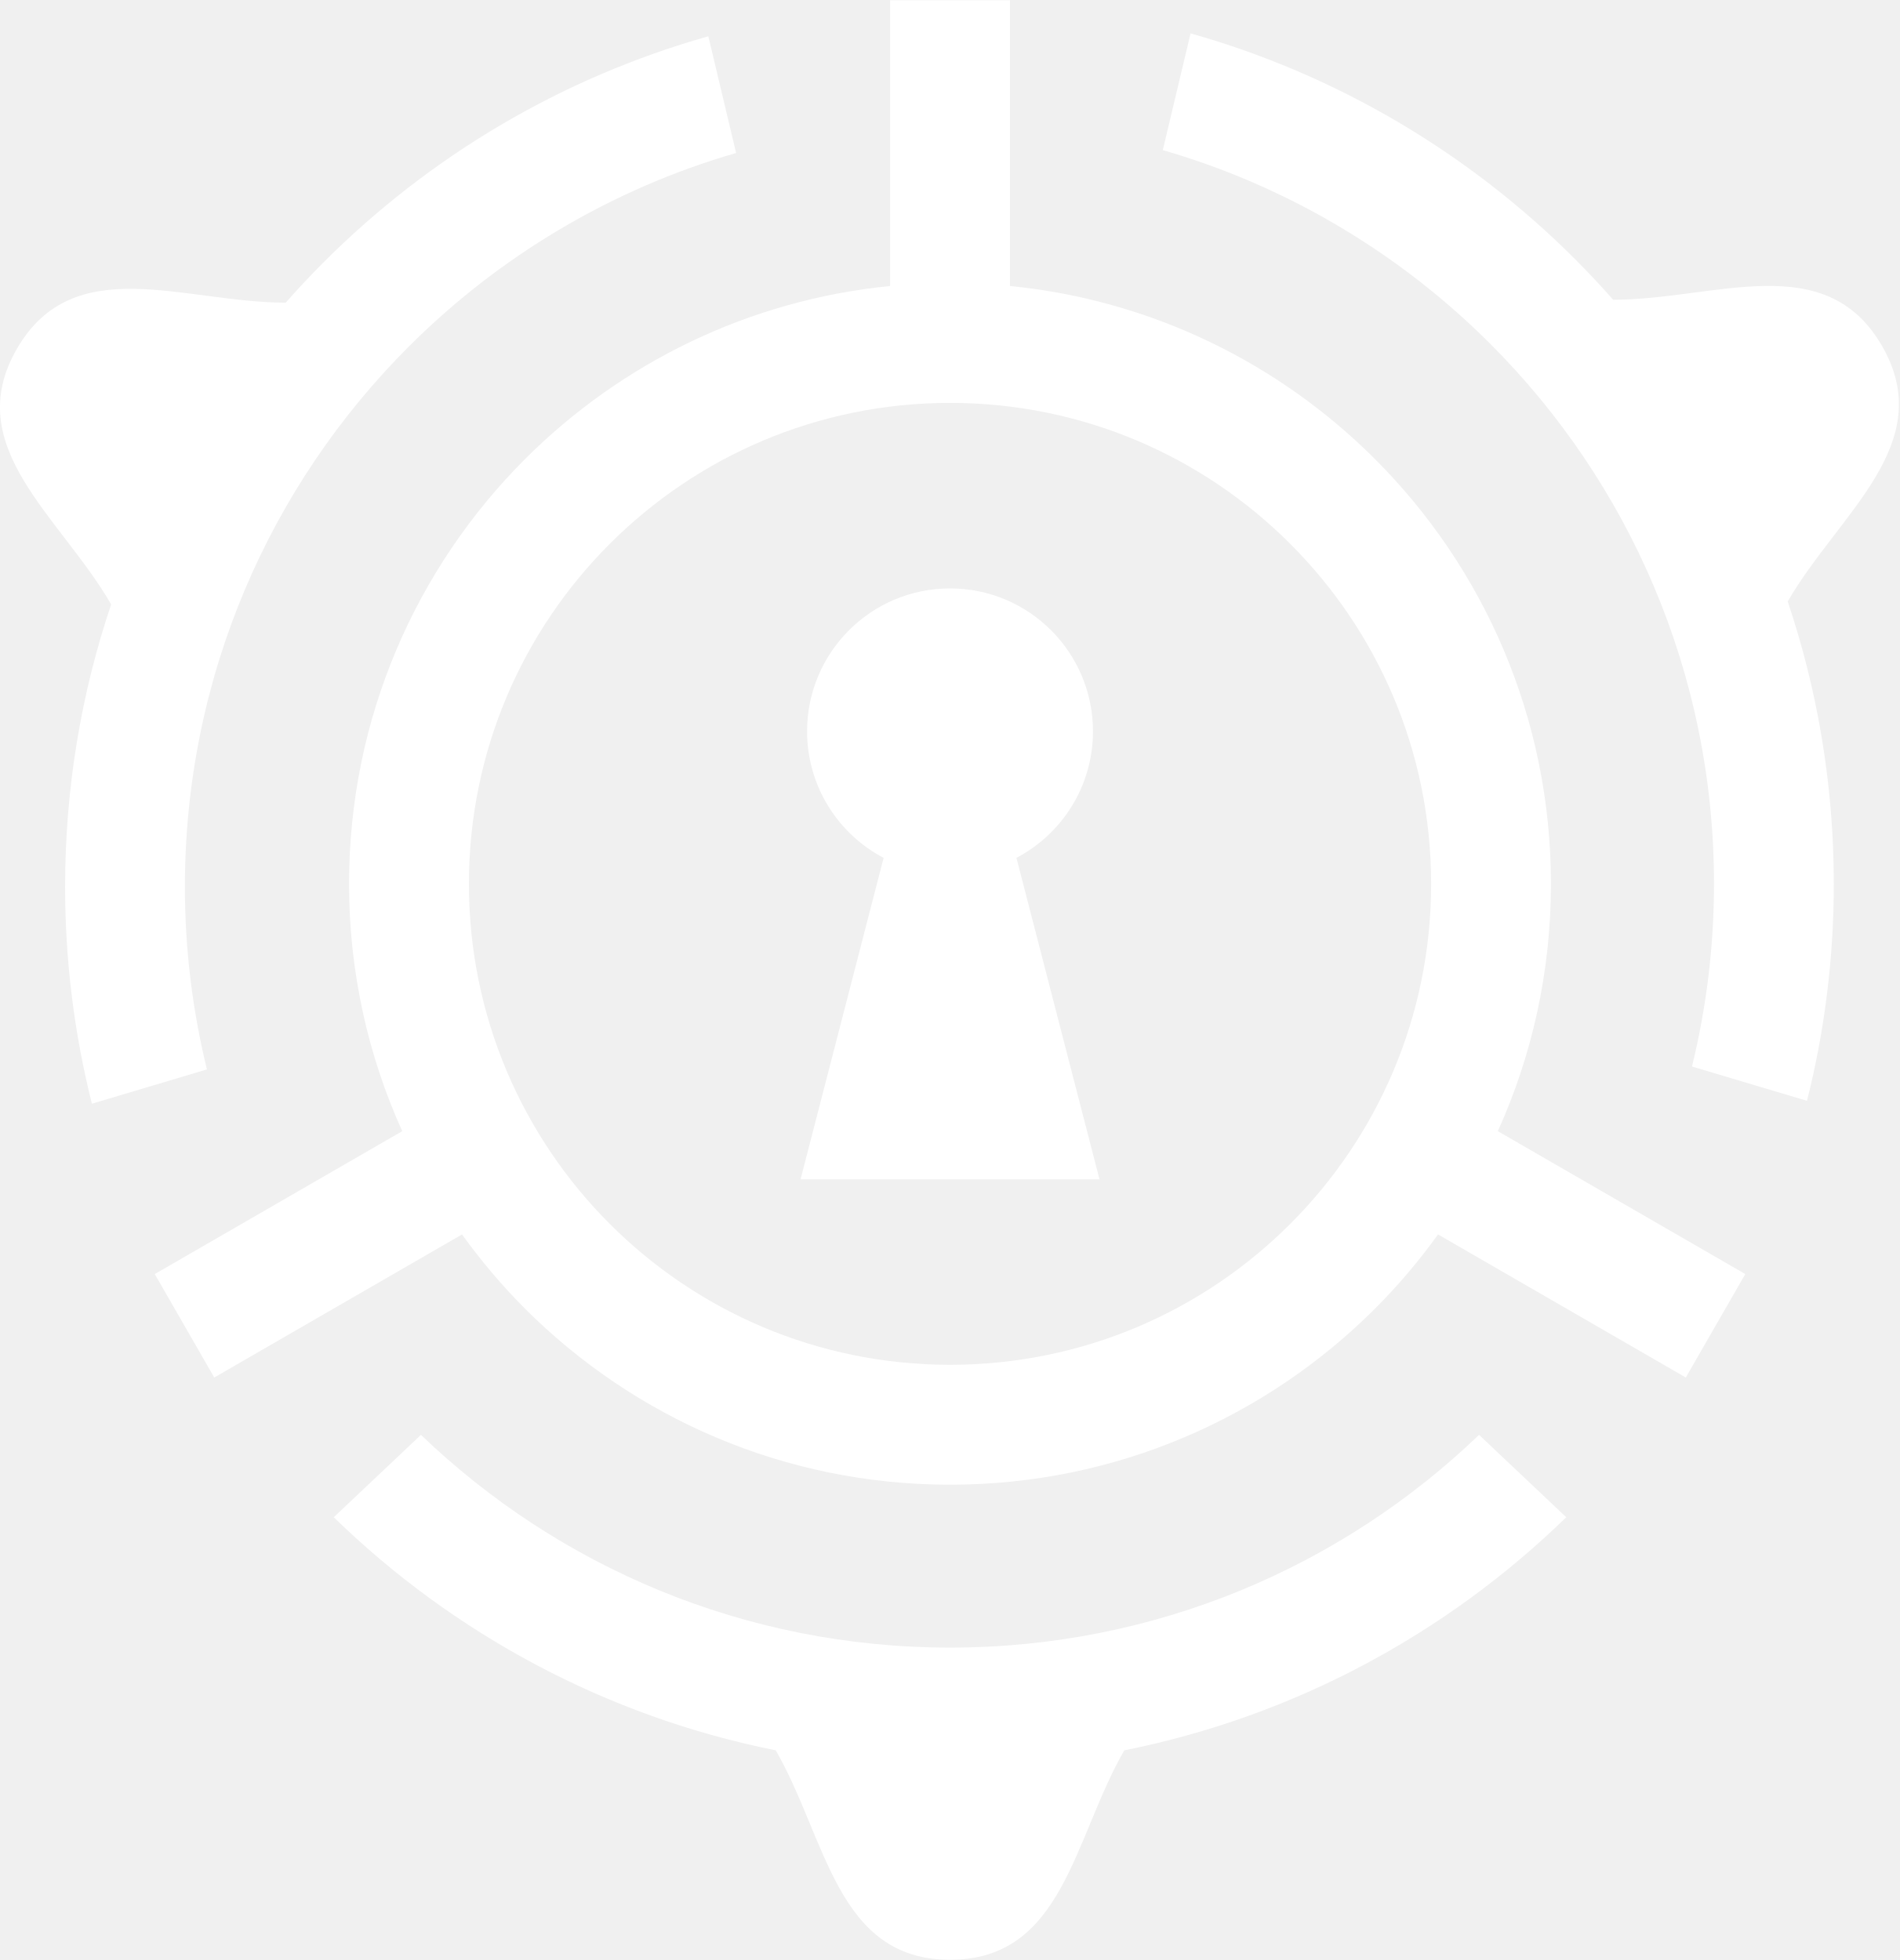
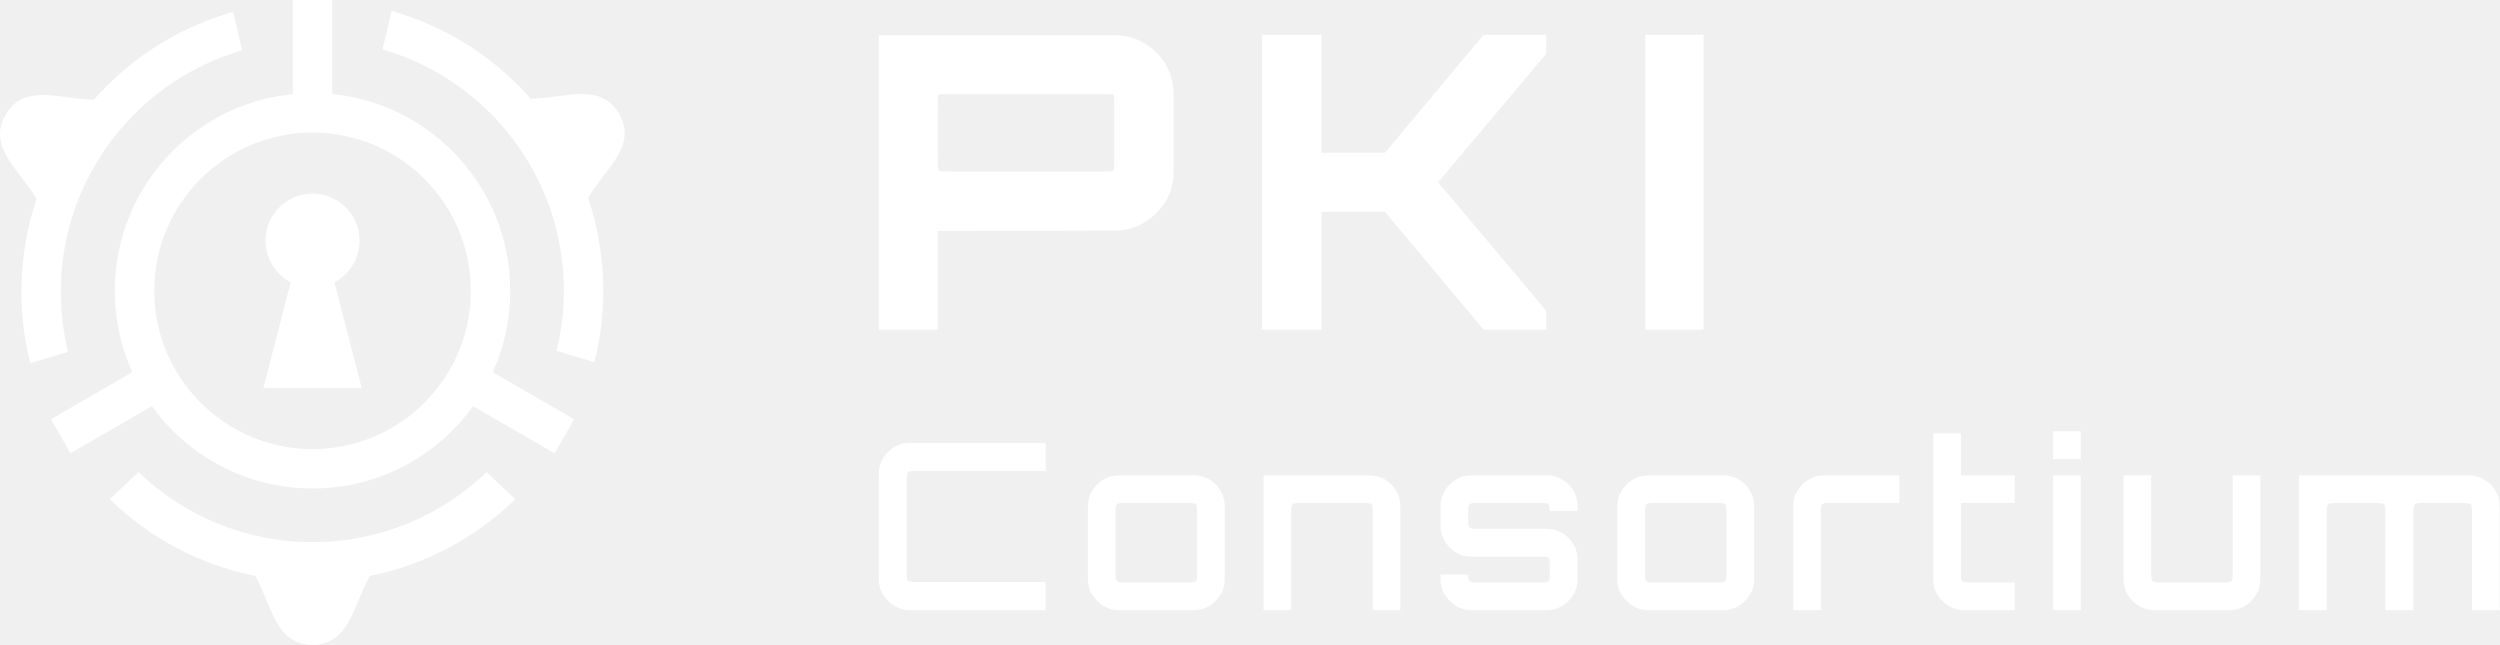
- <svg xmlns="http://www.w3.org/2000/svg" viewBox="0 0 314 324" width="314" height="324">
+ <svg xmlns="http://www.w3.org/2000/svg" viewBox="0 0 1256 324">
  <style>
		tspan { white-space: pre }
		.shp0 { fill: white } 
	</style>
+   <path id="Name" class="shp0" d="M441.5 165.63L441.5 17.7L560.02 17.7C568.04 17.7 575.03 20.58 581 26.34C586.76 32.3 589.64 39.3 589.64 47.32L589.64 86.41C589.64 94.44 586.76 101.23 581 106.99C575.03 112.96 568.04 115.84 560.02 115.84L471.13 116.05L471.13 165.63L441.5 165.63ZM477.92 86.21L552.81 86.21C556.93 86.21 559.19 86.01 559.4 85.8C559.6 85.59 559.81 83.33 559.81 79.21L559.81 54.11C559.81 50 559.6 47.74 559.4 47.53C559.19 47.32 556.93 47.32 552.81 47.32L477.92 47.32C473.81 47.32 471.75 47.32 471.54 47.53C471.34 47.74 471.13 50 471.13 54.11L471.13 79.21C471.13 83.33 471.34 85.59 471.54 85.8C471.75 86.01 473.81 86.21 477.92 86.21ZM634.06 165.63L634.06 17.49L663.89 17.49L663.89 76.74L695.78 76.74L745.37 17.49L776.85 17.49L776.85 26.95L722.53 91.56L776.85 156.17L776.85 165.63L745.37 165.63L695.78 106.38L663.89 106.38L663.89 165.63L634.06 165.63ZM826.62 165.63L826.62 17.49L855.84 17.49L855.84 165.63L826.62 165.63ZM457.28 306.53C452.96 306.53 449.22 305.01 446.19 301.86C443.04 298.83 441.52 295.09 441.52 290.77L441.52 238.25C441.52 233.93 443.04 230.19 446.19 227.04C449.22 224.01 452.96 222.49 457.28 222.49L525.33 222.49L525.33 236.61L459.73 236.61C457.74 236.61 456.58 236.85 456.22 237.2C455.76 237.55 455.53 238.71 455.53 240.7L455.53 288.32C455.53 290.31 455.76 291.47 456.22 291.82C456.58 292.17 457.74 292.41 459.73 292.41L525.33 292.41L525.33 306.53L457.28 306.53ZM562.2 306.53C557.88 306.53 554.27 305.01 551.23 301.86C548.08 298.83 546.56 295.21 546.56 290.89L546.56 254.47C546.56 250.15 548.08 246.53 551.23 243.38C554.27 240.35 557.88 238.83 562.2 238.83L599.67 238.83C603.99 238.83 607.73 240.35 610.76 243.38C613.79 246.53 615.31 250.15 615.31 254.47L615.31 290.89C615.31 295.21 613.79 298.83 610.76 301.86C607.73 305.01 603.99 306.53 599.67 306.53L562.2 306.53ZM564.65 292.64L597.22 292.64C599.2 292.64 600.37 292.41 600.84 291.94C601.19 291.59 601.42 290.42 601.42 288.44L601.42 256.92C601.42 254.94 601.19 253.77 600.84 253.3C600.37 252.95 599.2 252.72 597.22 252.72L564.65 252.72C562.67 252.72 561.5 252.95 561.15 253.3C560.69 253.77 560.45 254.94 560.45 256.92L560.45 288.44C560.45 290.42 560.69 291.59 561.15 291.94C561.5 292.41 562.67 292.64 564.65 292.64ZM634.79 306.53L634.79 238.83L688.02 238.83C692.34 238.83 695.96 240.35 698.99 243.38C702.03 246.53 703.54 250.15 703.54 254.47L703.54 306.53L689.65 306.53L689.65 256.92C689.65 254.94 689.42 253.77 689.07 253.3C688.6 252.95 687.44 252.72 685.45 252.72L653 252.72C651.02 252.72 649.85 252.95 649.38 253.3C648.92 253.77 648.68 254.94 648.68 256.92L648.68 306.53L634.79 306.53ZM739.37 306.53C735.05 306.53 731.43 305.01 728.4 301.86C725.24 298.83 723.73 295.21 723.73 290.89L723.73 288.67L737.62 288.67L737.62 289.49C737.62 290.77 737.85 291.59 738.32 291.94C738.67 292.41 739.49 292.64 740.77 292.64L775.44 292.64C776.72 292.64 777.54 292.41 778.01 291.94C778.35 291.59 778.59 290.77 778.59 289.49L778.59 282.84C778.59 281.55 778.35 280.73 778.01 280.27C777.54 279.92 776.72 279.69 775.44 279.69L739.37 279.69C735.05 279.69 731.43 278.17 728.4 275.02C725.24 271.98 723.73 268.36 723.73 264.04L723.73 254.47C723.73 250.15 725.24 246.53 728.4 243.38C731.43 240.35 735.05 238.83 739.37 238.83L776.84 238.83C781.16 238.83 784.89 240.35 788.04 243.38C791.08 246.53 792.59 250.15 792.59 254.47L792.59 256.69L778.59 256.69L778.59 255.87C778.59 254.59 778.35 253.77 778.01 253.3C777.54 252.95 776.72 252.72 775.44 252.72L740.77 252.72C739.49 252.72 738.67 252.95 738.32 253.3C737.85 253.77 737.62 254.59 737.62 255.87L737.62 262.52C737.62 263.81 737.85 264.63 738.32 264.98C738.67 265.44 739.49 265.68 740.77 265.68L776.84 265.68C781.16 265.68 784.89 267.19 788.04 270.23C791.08 273.38 792.59 277 792.59 281.32L792.59 290.89C792.59 295.21 791.08 298.83 788.04 301.86C784.89 305.01 781.16 306.53 776.84 306.53L739.37 306.53ZM828.19 306.53C823.87 306.53 820.25 305.01 817.22 301.86C814.06 298.83 812.55 295.21 812.55 290.89L812.55 254.47C812.55 250.15 814.06 246.53 817.22 243.38C820.25 240.35 823.87 238.83 828.19 238.83L865.66 238.83C869.98 238.83 873.71 240.35 876.74 243.38C879.78 246.53 881.3 250.15 881.3 254.47L881.3 290.89C881.3 295.21 879.78 298.83 876.74 301.86C873.71 305.01 869.98 306.53 865.66 306.53L828.19 306.53ZM830.64 292.64L863.21 292.64C865.19 292.64 866.36 292.41 866.82 291.94C867.17 291.59 867.41 290.42 867.41 288.44L867.41 256.92C867.41 254.94 867.17 253.77 866.82 253.3C866.36 252.95 865.19 252.72 863.21 252.72L830.64 252.72C828.66 252.72 827.49 252.95 827.14 253.3C826.67 253.77 826.44 254.94 826.44 256.92L826.44 288.44C826.44 290.42 826.67 291.59 827.14 291.94C827.49 292.41 828.66 292.64 830.64 292.64ZM900.9 306.53L900.9 254.47C900.9 250.15 902.41 246.53 905.57 243.38C908.6 240.35 912.22 238.83 916.54 238.83L954.24 238.83L954.24 252.72L918.99 252.72C917.01 252.72 915.84 252.95 915.49 253.3C915.02 253.77 914.79 254.94 914.79 256.92L914.79 306.53L900.9 306.53ZM986.91 306.53C982.59 306.53 978.86 305.01 975.83 301.86C972.79 298.83 971.27 295.21 971.27 290.89L971.27 217.7L985.16 217.7L985.16 238.83L1012.24 238.83L1012.24 252.72L985.16 252.72L985.16 288.44C985.16 290.42 985.4 291.59 985.86 291.94C986.21 292.41 987.38 292.64 989.37 292.64L1012.24 292.64L1012.24 306.53L986.91 306.53ZM1031.49 306.53L1031.49 238.83L1045.38 238.83L1045.38 306.53L1031.49 306.53ZM1031.49 230.66L1031.49 216.65L1045.38 216.65L1045.38 230.66L1031.49 230.66ZM1082.49 306.53C1078.17 306.53 1074.44 305.01 1071.4 301.86C1068.36 298.83 1066.85 295.21 1066.85 290.89L1066.85 238.83L1080.74 238.83L1080.74 288.44C1080.74 290.42 1080.97 291.59 1081.44 291.94C1081.79 292.41 1082.96 292.64 1084.94 292.64L1117.51 292.64C1119.49 292.64 1120.66 292.41 1121.12 291.94C1121.47 291.59 1121.71 290.42 1121.71 288.44L1121.71 238.83L1135.6 238.83L1135.6 290.89C1135.6 295.21 1134.08 298.83 1131.05 301.86C1128.01 305.01 1124.28 306.53 1119.96 306.53L1082.49 306.53ZM1154.97 306.53L1154.97 238.83L1240.18 238.83C1244.49 238.83 1248.23 240.35 1251.26 243.38C1254.3 246.53 1255.82 250.15 1255.82 254.47L1255.82 306.53L1241.93 306.53L1241.93 256.92C1241.93 254.94 1241.69 253.77 1241.34 253.3C1240.87 252.95 1239.71 252.72 1237.72 252.72L1216.71 252.72C1214.73 252.72 1213.56 252.95 1213.21 253.3C1212.74 253.77 1212.51 254.94 1212.51 256.92L1212.51 306.53L1198.39 306.53L1198.39 256.92C1198.39 254.94 1198.15 253.77 1197.8 253.3C1197.45 252.95 1196.29 252.72 1194.3 252.72L1173.18 252.72C1171.19 252.72 1170.02 252.95 1169.67 253.3C1169.21 253.77 1168.97 254.94 1168.97 256.92L1168.97 306.53L1154.97 306.53Z" />
  <g id="Element">
    <path id="Bottom" class="shp0" d="M185.82 289.34C177.42 303.88 175.78 323.96 157.02 323.96C138.25 323.96 136.6 303.88 128.21 289.34C100.11 283.72 74.92 270.04 55.16 250.81L69.57 237.19C92.26 258.97 123.07 272.36 157.02 272.36C190.96 272.36 221.77 258.97 244.45 237.19L258.86 250.81C239.1 270.04 213.92 283.72 185.82 289.34Z" />
    <path id="Right" class="shp0" d="M196.77 5.52C221.12 12.39 242.9 25.42 260.3 42.82C262.47 45 264.58 47.24 266.61 49.55C283.41 49.55 301.66 40.93 311.05 57.18C320.42 73.43 303.86 84.89 295.46 99.43C300.4 114.09 303.08 129.79 303.08 146.11C303.08 158.48 301.54 170.5 298.65 181.97L279.64 176.3C282.01 166.63 283.28 156.52 283.28 146.11C283.28 111.24 269.14 79.67 246.3 56.83C231.44 41.98 212.91 30.81 192.18 24.81L196.77 5.52Z" />
    <path id="Left" class="shp0" d="M18.37 99.91C9.98 85.37 -6.59 73.91 2.79 57.66C12.18 41.41 30.42 50.03 47.22 50.03C49.26 47.72 51.36 45.48 53.54 43.3C70.94 25.9 92.71 12.87 117.07 6L121.66 25.29C100.93 31.29 82.39 42.46 67.54 57.31C44.7 80.15 30.56 111.72 30.56 146.59C30.56 157 31.83 167.11 34.2 176.78L15.19 182.45C12.3 170.98 10.76 158.96 10.76 146.59C10.76 130.27 13.43 114.57 18.37 99.91Z" />
    <path id="Table" class="shp0" d="M227.24 75.88C245.22 93.85 256.33 118.68 256.33 146.11C256.33 160.68 253.19 174.53 247.55 186.99L288.45 210.61L278.62 227.71L237.67 204.06C234.53 208.43 231.04 212.54 227.24 216.34C209.26 234.31 184.43 245.43 157.02 245.43C129.59 245.43 104.76 234.31 86.78 216.34C82.99 212.54 79.5 208.43 76.36 204.06L35.41 227.71L25.58 210.61L66.48 186.99C60.84 174.53 57.69 160.68 57.69 146.11C57.69 118.68 68.81 93.85 86.78 75.88C102.57 60.1 123.64 49.6 147.11 47.28L147.11 0.04L166.92 0.04L166.92 47.28C190.39 49.6 211.46 60.1 227.24 75.88ZM213.23 89.89C198.85 75.5 178.97 66.6 157.02 66.6C135.06 66.6 115.18 75.5 100.79 89.89C86.4 104.27 77.5 124.15 77.5 146.11C77.5 168.06 86.4 187.94 100.79 202.33C115.18 216.72 135.06 225.61 157.02 225.61C178.97 225.61 198.85 216.72 213.23 202.33C227.63 187.95 236.53 168.06 236.53 146.11C236.53 124.15 227.63 104.27 213.23 89.89Z" />
    <path id="Keyhole" class="shp0" d="M146.04 141.81L132.31 194.95L181.72 194.95L167.99 141.81C175.51 137.86 180.64 129.97 180.64 120.89C180.64 107.85 170.06 97.27 157.02 97.27C143.97 97.27 133.39 107.85 133.39 120.89C133.39 129.97 138.52 137.86 146.04 141.81Z" />
  </g>
</svg>
